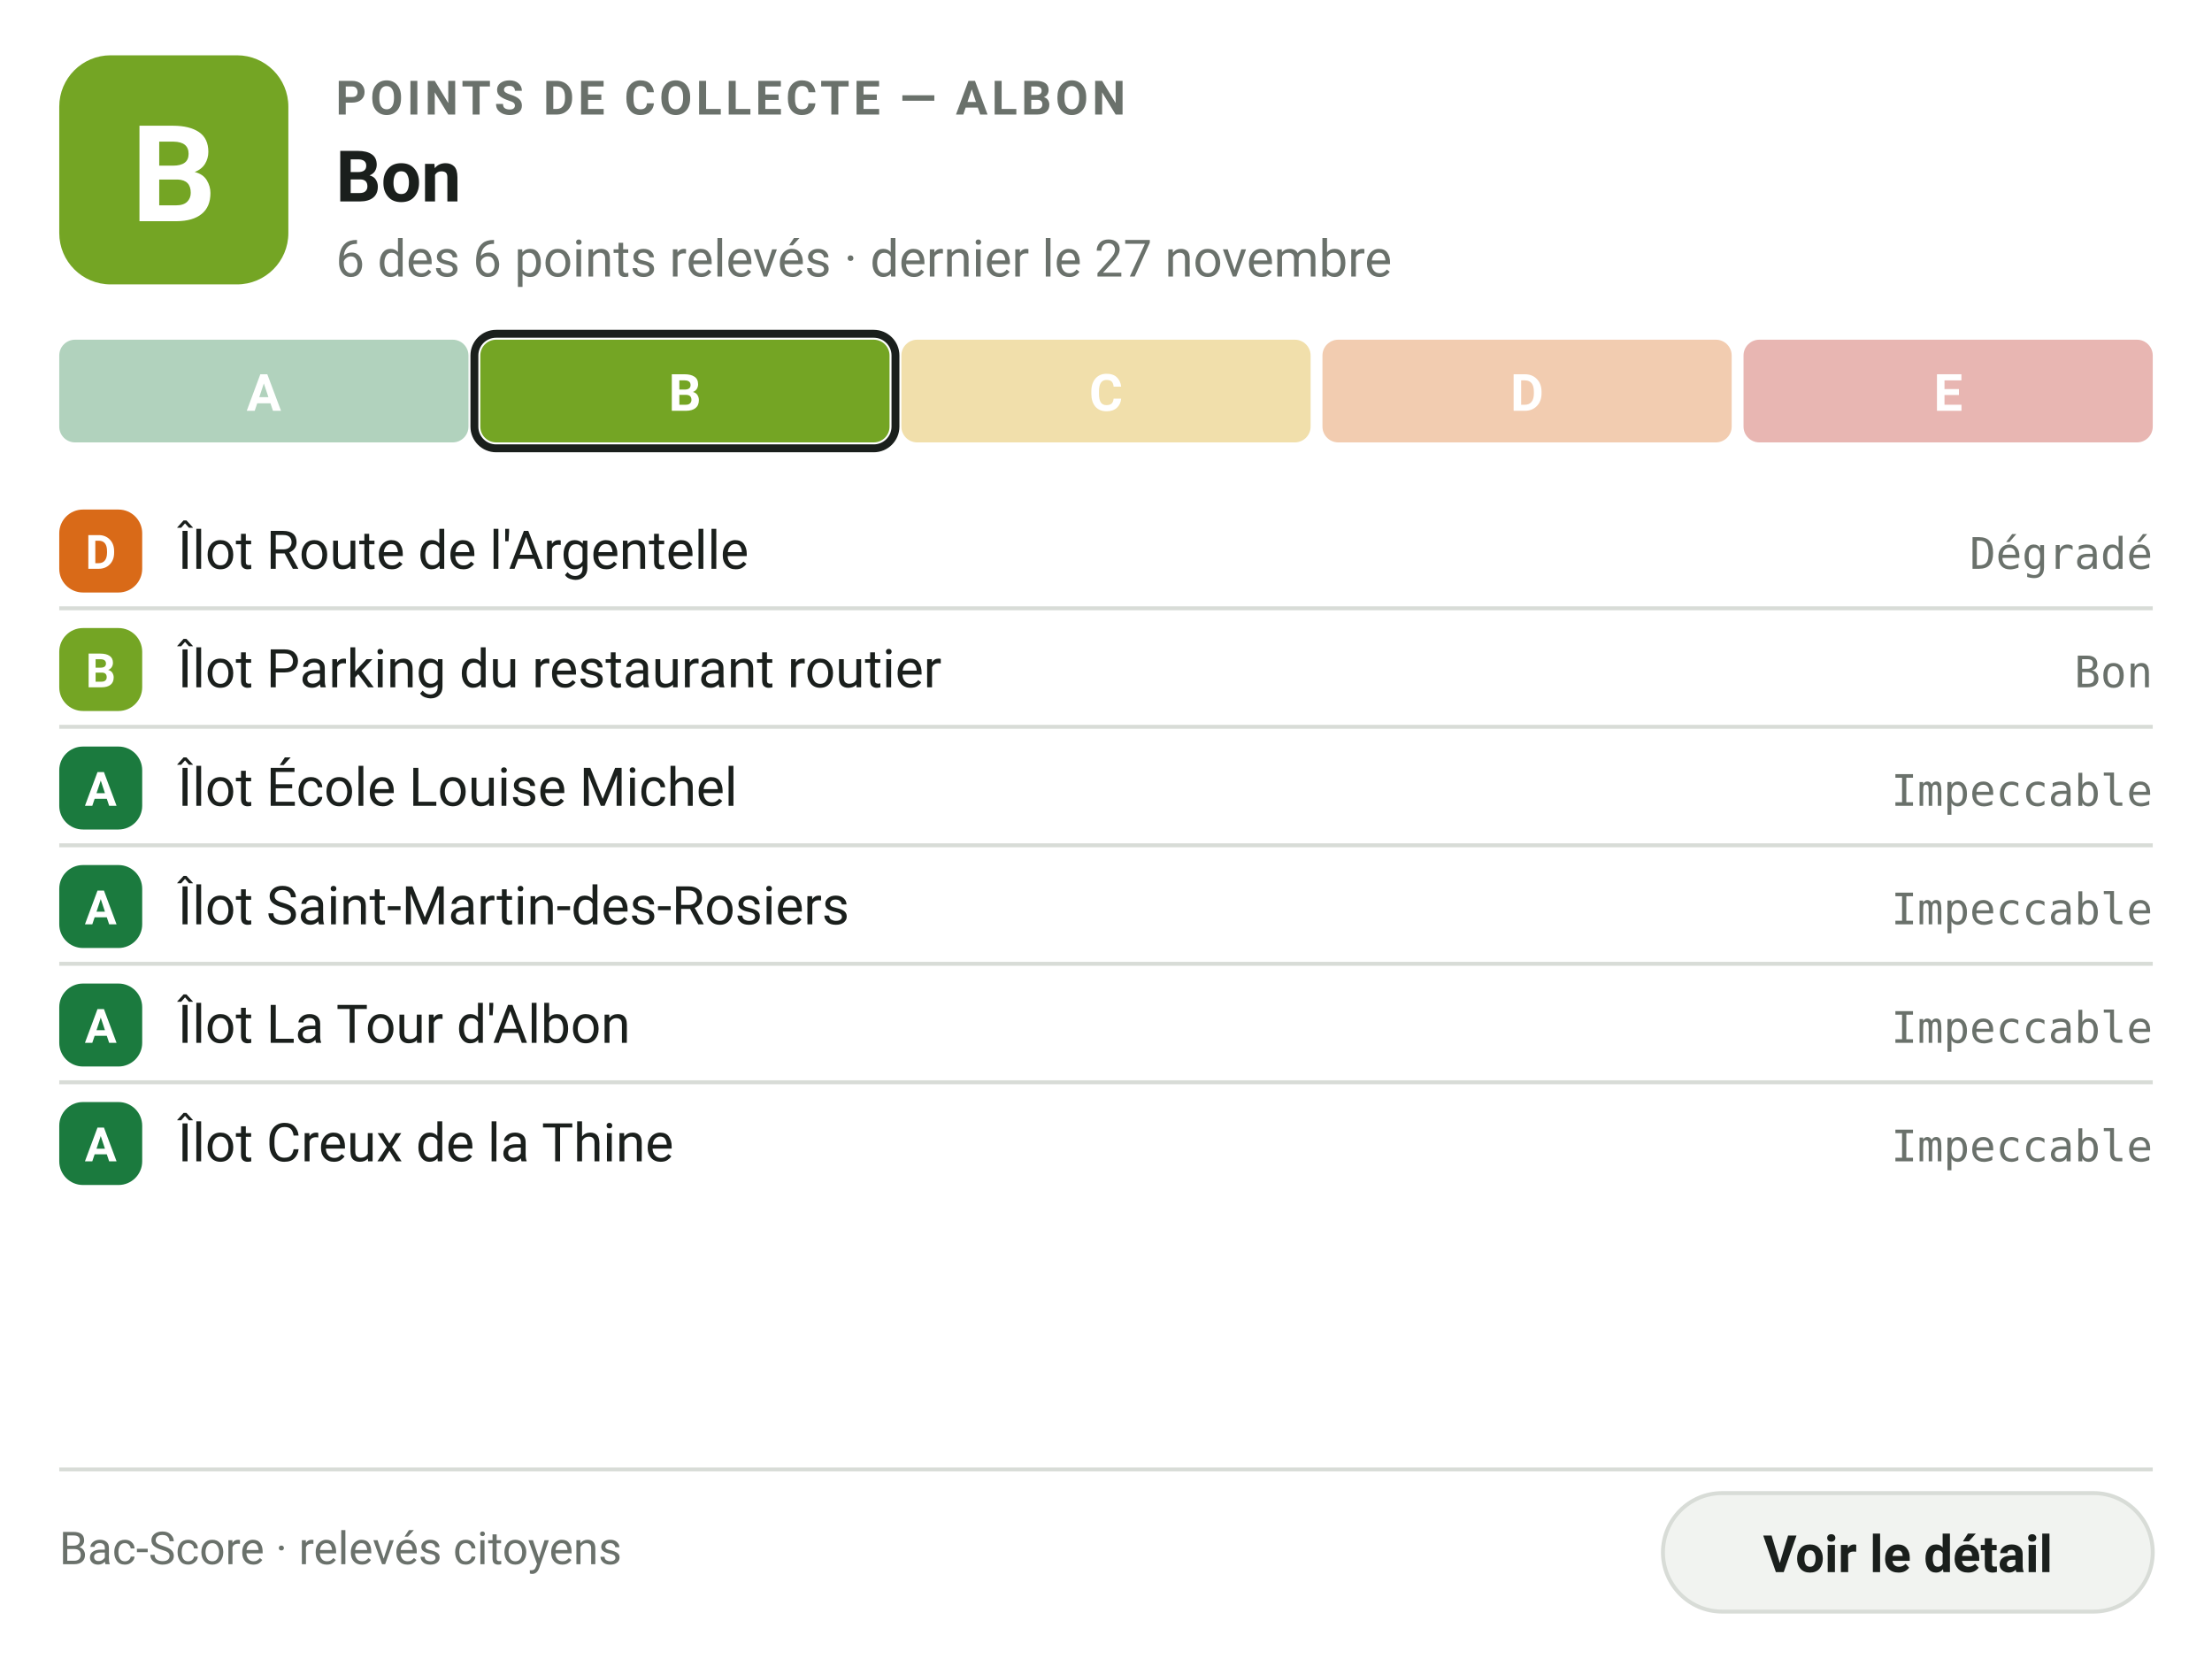
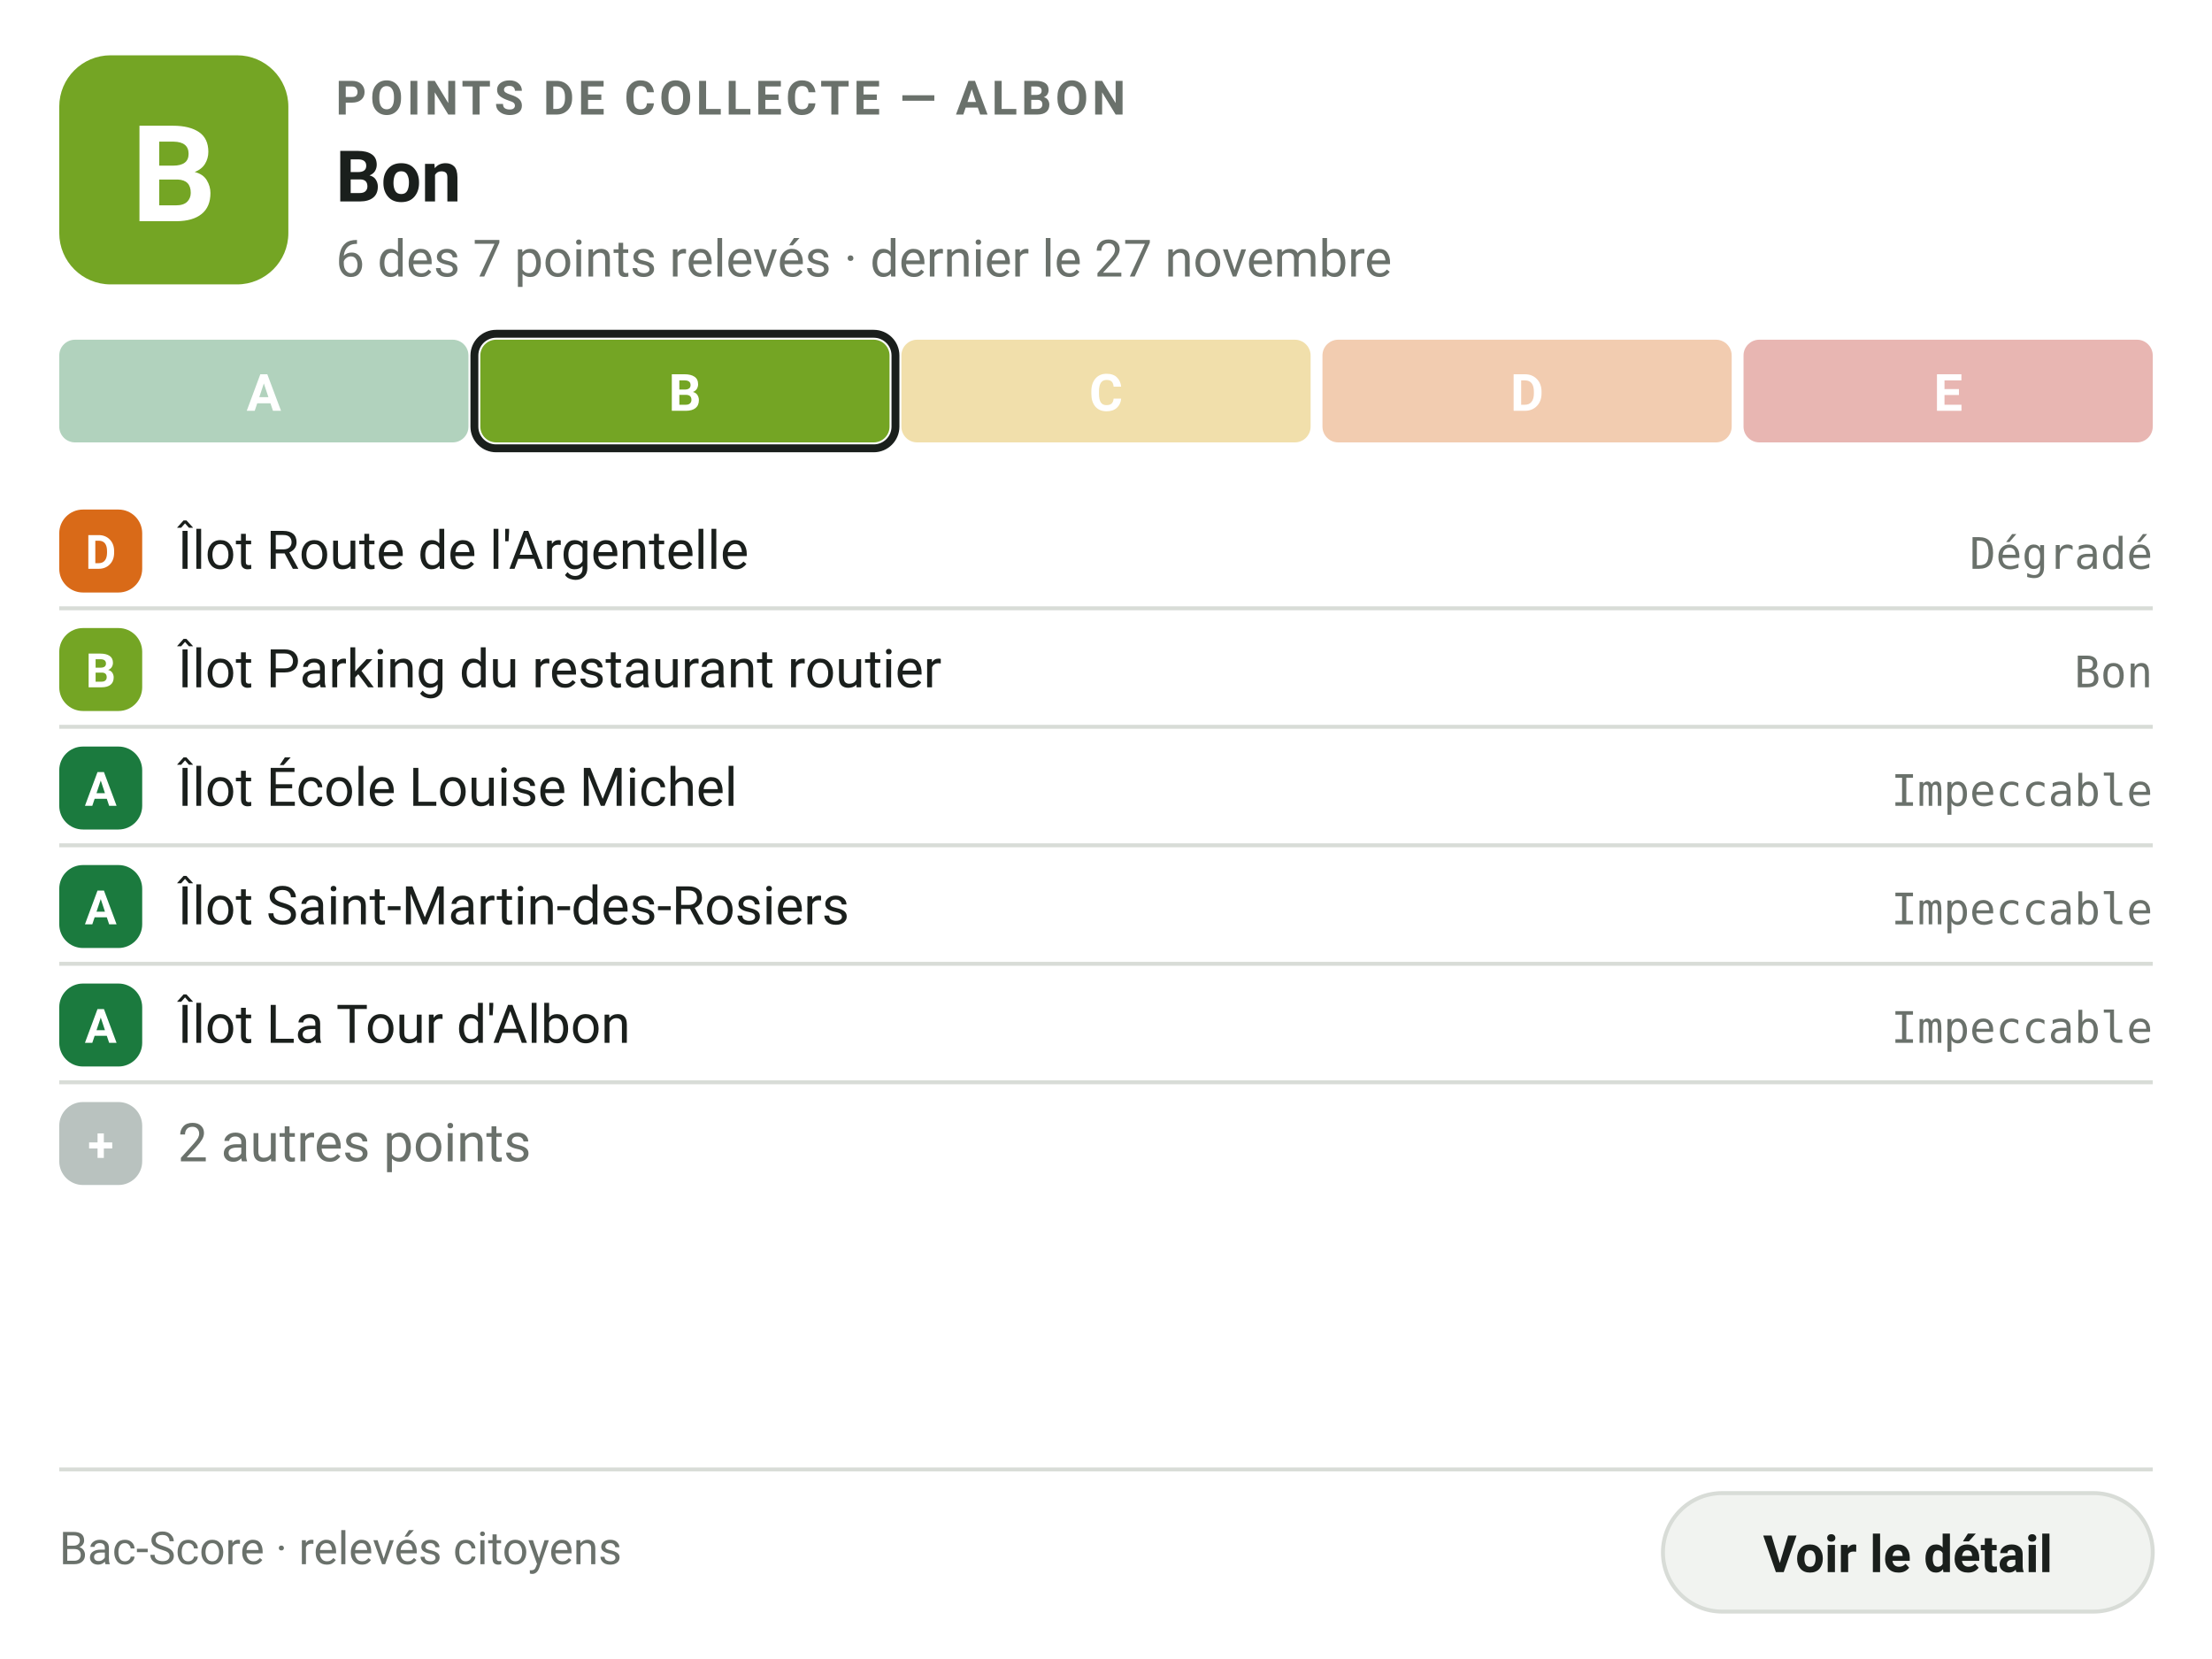
<svg xmlns="http://www.w3.org/2000/svg" width="560" height="420" viewBox="0 0 560 420" role="img" aria-label="Propreté des points de collecte — Albon : Bac-Score B">
  <rect width="560" height="420" fill="#FFFFFF" />
  <rect x="15" y="14" width="58" height="58" rx="13" fill="#74a524" />
  <text x="44" y="56" text-anchor="middle" font-family="Barlow, system-ui, -apple-system, 'Segoe UI', Roboto, sans-serif" font-size="34" font-weight="600" fill="#fff">B</text>
  <text x="85" y="29" font-family="Barlow, system-ui, -apple-system, 'Segoe UI', Roboto, sans-serif" font-size="12" font-weight="600" letter-spacing="1" fill="#6A716B">POINTS DE COLLECTE — ALBON</text>
  <text x="85" y="51" font-family="Barlow, system-ui, -apple-system, 'Segoe UI', Roboto, sans-serif" font-size="18" font-weight="600" fill="#1A1F1C">Bon</text>
-   <text x="85" y="70" font-family="Barlow, system-ui, -apple-system, 'Segoe UI', Roboto, sans-serif" font-size="13" fill="#6A716B">6 des 6 points relevés · dernier le 27 novembre</text>
+   <text x="85" y="70" font-family="Barlow, system-ui, -apple-system, 'Segoe UI', Roboto, sans-serif" font-size="13" fill="#6A716B">6 des 7 points relevés · dernier le 27 novembre</text>
  <rect x="15.0" y="86" width="103.6" height="26" rx="4" fill="#1b7a3e" opacity="0.34" />
  <text x="66.8" y="104" text-anchor="middle" font-family="Barlow, system-ui, -apple-system, 'Segoe UI', Roboto, sans-serif" font-size="13" font-weight="600" fill="#fff">A</text>
  <rect x="121.6" y="86" width="103.6" height="26" rx="4" fill="#74a524" />
  <rect x="120.1" y="84.5" width="106.6" height="29" rx="5.5" fill="none" stroke="#1A1F1C" stroke-width="2" />
  <text x="173.4" y="104" text-anchor="middle" font-family="Barlow, system-ui, -apple-system, 'Segoe UI', Roboto, sans-serif" font-size="13" font-weight="600" fill="#fff">B</text>
  <rect x="228.2" y="86" width="103.6" height="26" rx="4" fill="#d7a208" opacity="0.34" />
  <text x="280.0" y="104" text-anchor="middle" font-family="Barlow, system-ui, -apple-system, 'Segoe UI', Roboto, sans-serif" font-size="13" font-weight="600" fill="#fff">C</text>
  <rect x="334.8" y="86" width="103.6" height="26" rx="4" fill="#d96a18" opacity="0.34" />
  <text x="386.6" y="104" text-anchor="middle" font-family="Barlow, system-ui, -apple-system, 'Segoe UI', Roboto, sans-serif" font-size="13" font-weight="600" fill="#fff">D</text>
  <rect x="441.4" y="86" width="103.6" height="26" rx="4" fill="#bd2a1d" opacity="0.34" />
  <text x="493.2" y="104" text-anchor="middle" font-family="Barlow, system-ui, -apple-system, 'Segoe UI', Roboto, sans-serif" font-size="13" font-weight="600" fill="#fff">E</text>
  <rect x="15" y="129" width="21" height="21" rx="6" fill="#d96a18" />
  <text x="25.5" y="144" text-anchor="middle" font-family="Barlow, system-ui, -apple-system, 'Segoe UI', Roboto, sans-serif" font-size="12" font-weight="600" fill="#fff">D</text>
  <text x="45" y="144" font-family="Barlow, system-ui, -apple-system, 'Segoe UI', Roboto, sans-serif" font-size="13.5" fill="#1A1F1C">Îlot Route de l'Argentelle</text>
  <text x="545" y="144" text-anchor="end" font-family="'IBM Plex Mono', ui-monospace, SFMono-Regular, Menlo, monospace" font-size="11" fill="#6A716B">Dégradé</text>
  <line x1="15" y1="154" x2="545" y2="154" stroke="#D8DCD7" stroke-width="1" />
  <rect x="15" y="159" width="21" height="21" rx="6" fill="#74a524" />
  <text x="25.5" y="174" text-anchor="middle" font-family="Barlow, system-ui, -apple-system, 'Segoe UI', Roboto, sans-serif" font-size="12" font-weight="600" fill="#fff">B</text>
  <text x="45" y="174" font-family="Barlow, system-ui, -apple-system, 'Segoe UI', Roboto, sans-serif" font-size="13.5" fill="#1A1F1C">Îlot Parking du restaurant routier</text>
  <text x="545" y="174" text-anchor="end" font-family="'IBM Plex Mono', ui-monospace, SFMono-Regular, Menlo, monospace" font-size="11" fill="#6A716B">Bon</text>
  <line x1="15" y1="184" x2="545" y2="184" stroke="#D8DCD7" stroke-width="1" />
  <rect x="15" y="189" width="21" height="21" rx="6" fill="#1b7a3e" />
  <text x="25.5" y="204" text-anchor="middle" font-family="Barlow, system-ui, -apple-system, 'Segoe UI', Roboto, sans-serif" font-size="12" font-weight="600" fill="#fff">A</text>
  <text x="45" y="204" font-family="Barlow, system-ui, -apple-system, 'Segoe UI', Roboto, sans-serif" font-size="13.5" fill="#1A1F1C">Îlot École Louise Michel</text>
  <text x="545" y="204" text-anchor="end" font-family="'IBM Plex Mono', ui-monospace, SFMono-Regular, Menlo, monospace" font-size="11" fill="#6A716B">Impeccable</text>
  <line x1="15" y1="214" x2="545" y2="214" stroke="#D8DCD7" stroke-width="1" />
  <rect x="15" y="219" width="21" height="21" rx="6" fill="#1b7a3e" />
  <text x="25.5" y="234" text-anchor="middle" font-family="Barlow, system-ui, -apple-system, 'Segoe UI', Roboto, sans-serif" font-size="12" font-weight="600" fill="#fff">A</text>
  <text x="45" y="234" font-family="Barlow, system-ui, -apple-system, 'Segoe UI', Roboto, sans-serif" font-size="13.5" fill="#1A1F1C">Îlot Saint-Martin-des-Rosiers</text>
  <text x="545" y="234" text-anchor="end" font-family="'IBM Plex Mono', ui-monospace, SFMono-Regular, Menlo, monospace" font-size="11" fill="#6A716B">Impeccable</text>
  <line x1="15" y1="244" x2="545" y2="244" stroke="#D8DCD7" stroke-width="1" />
  <rect x="15" y="249" width="21" height="21" rx="6" fill="#1b7a3e" />
  <text x="25.5" y="264" text-anchor="middle" font-family="Barlow, system-ui, -apple-system, 'Segoe UI', Roboto, sans-serif" font-size="12" font-weight="600" fill="#fff">A</text>
  <text x="45" y="264" font-family="Barlow, system-ui, -apple-system, 'Segoe UI', Roboto, sans-serif" font-size="13.5" fill="#1A1F1C">Îlot La Tour d'Albon</text>
  <text x="545" y="264" text-anchor="end" font-family="'IBM Plex Mono', ui-monospace, SFMono-Regular, Menlo, monospace" font-size="11" fill="#6A716B">Impeccable</text>
  <line x1="15" y1="274" x2="545" y2="274" stroke="#D8DCD7" stroke-width="1" />
-   <rect x="15" y="279" width="21" height="21" rx="6" fill="#1b7a3e" />
-   <text x="25.5" y="294" text-anchor="middle" font-family="Barlow, system-ui, -apple-system, 'Segoe UI', Roboto, sans-serif" font-size="12" font-weight="600" fill="#fff">A</text>
-   <text x="45" y="294" font-family="Barlow, system-ui, -apple-system, 'Segoe UI', Roboto, sans-serif" font-size="13.5" fill="#1A1F1C">Îlot Creux de la Thine</text>
-   <text x="545" y="294" text-anchor="end" font-family="'IBM Plex Mono', ui-monospace, SFMono-Regular, Menlo, monospace" font-size="11" fill="#6A716B">Impeccable</text>
+   <rect x="15" y="279" width="21" height="21" rx="6" fill="#b9c2bf" />
+   <text x="25.5" y="294" text-anchor="middle" font-family="Barlow, system-ui, -apple-system, 'Segoe UI', Roboto, sans-serif" font-size="12" font-weight="600" fill="#fff">+</text>
+   <text x="45" y="294" font-family="Barlow, system-ui, -apple-system, 'Segoe UI', Roboto, sans-serif" font-size="13.5" fill="#6A716B">2 autres points</text>
  <line x1="15" y1="372" x2="545" y2="372" stroke="#D8DCD7" stroke-width="1" />
  <text x="15" y="396" font-family="Barlow, system-ui, -apple-system, 'Segoe UI', Roboto, sans-serif" font-size="11.5" fill="#6A716B">Bac-Score · relevés citoyens</text>
  <rect x="421" y="378" width="124" height="30" rx="15" fill="#F1F3F0" stroke="#D8DCD7" />
  <text x="483" y="398" text-anchor="middle" font-family="Barlow, system-ui, -apple-system, 'Segoe UI', Roboto, sans-serif" font-size="13" font-weight="600" fill="#1A1F1C">Voir le détail</text>
</svg>
